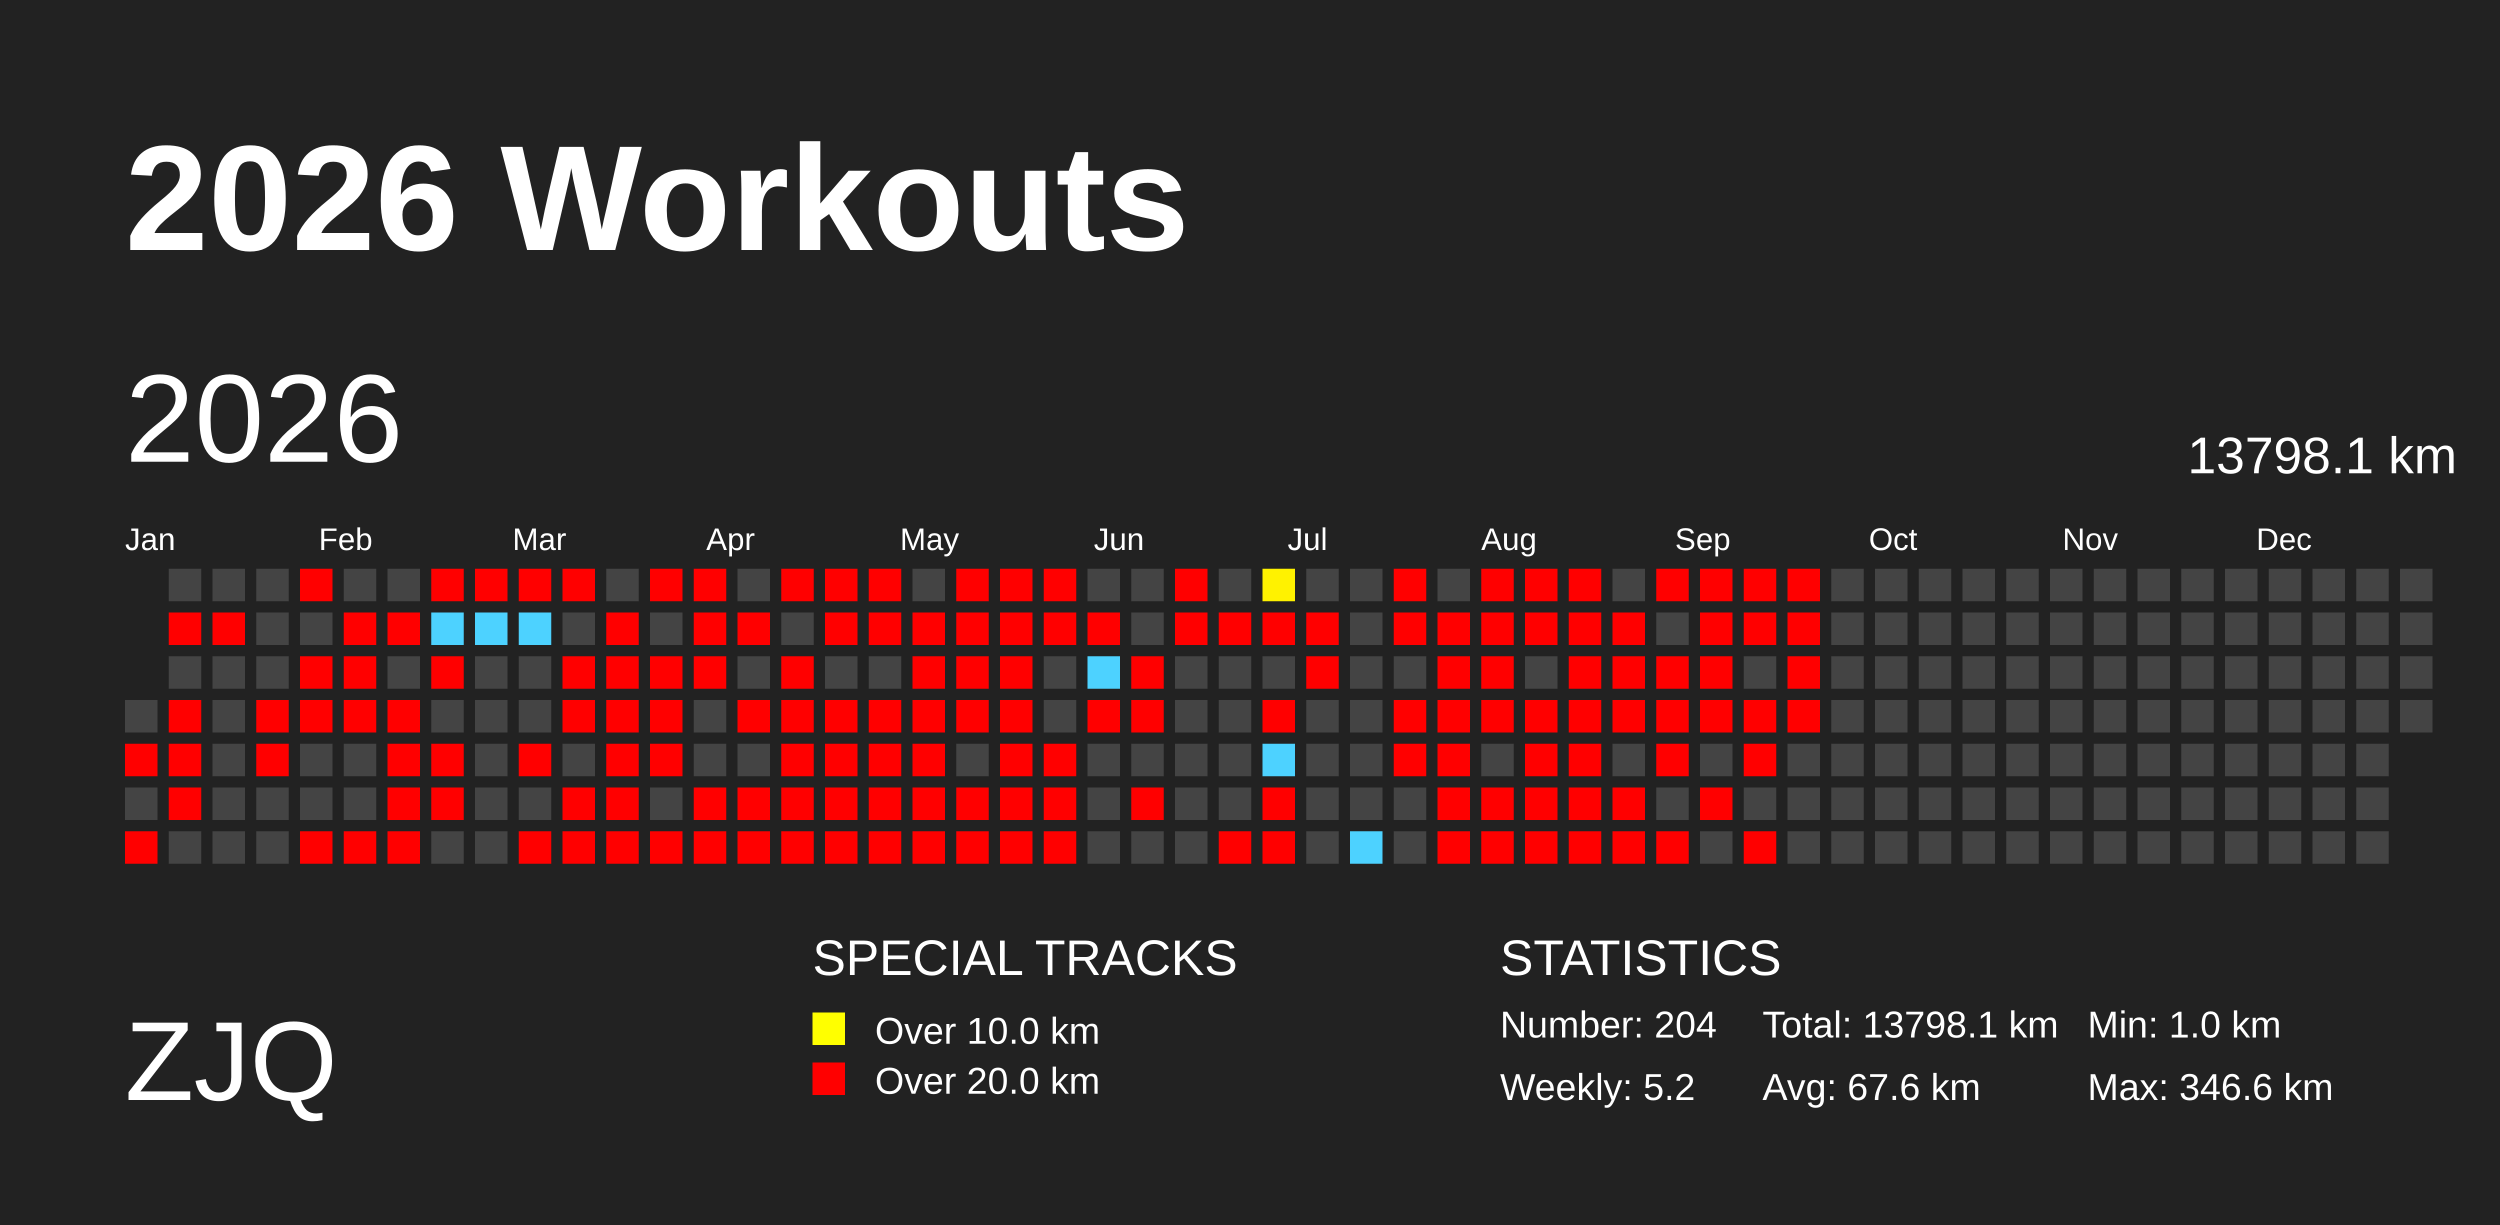
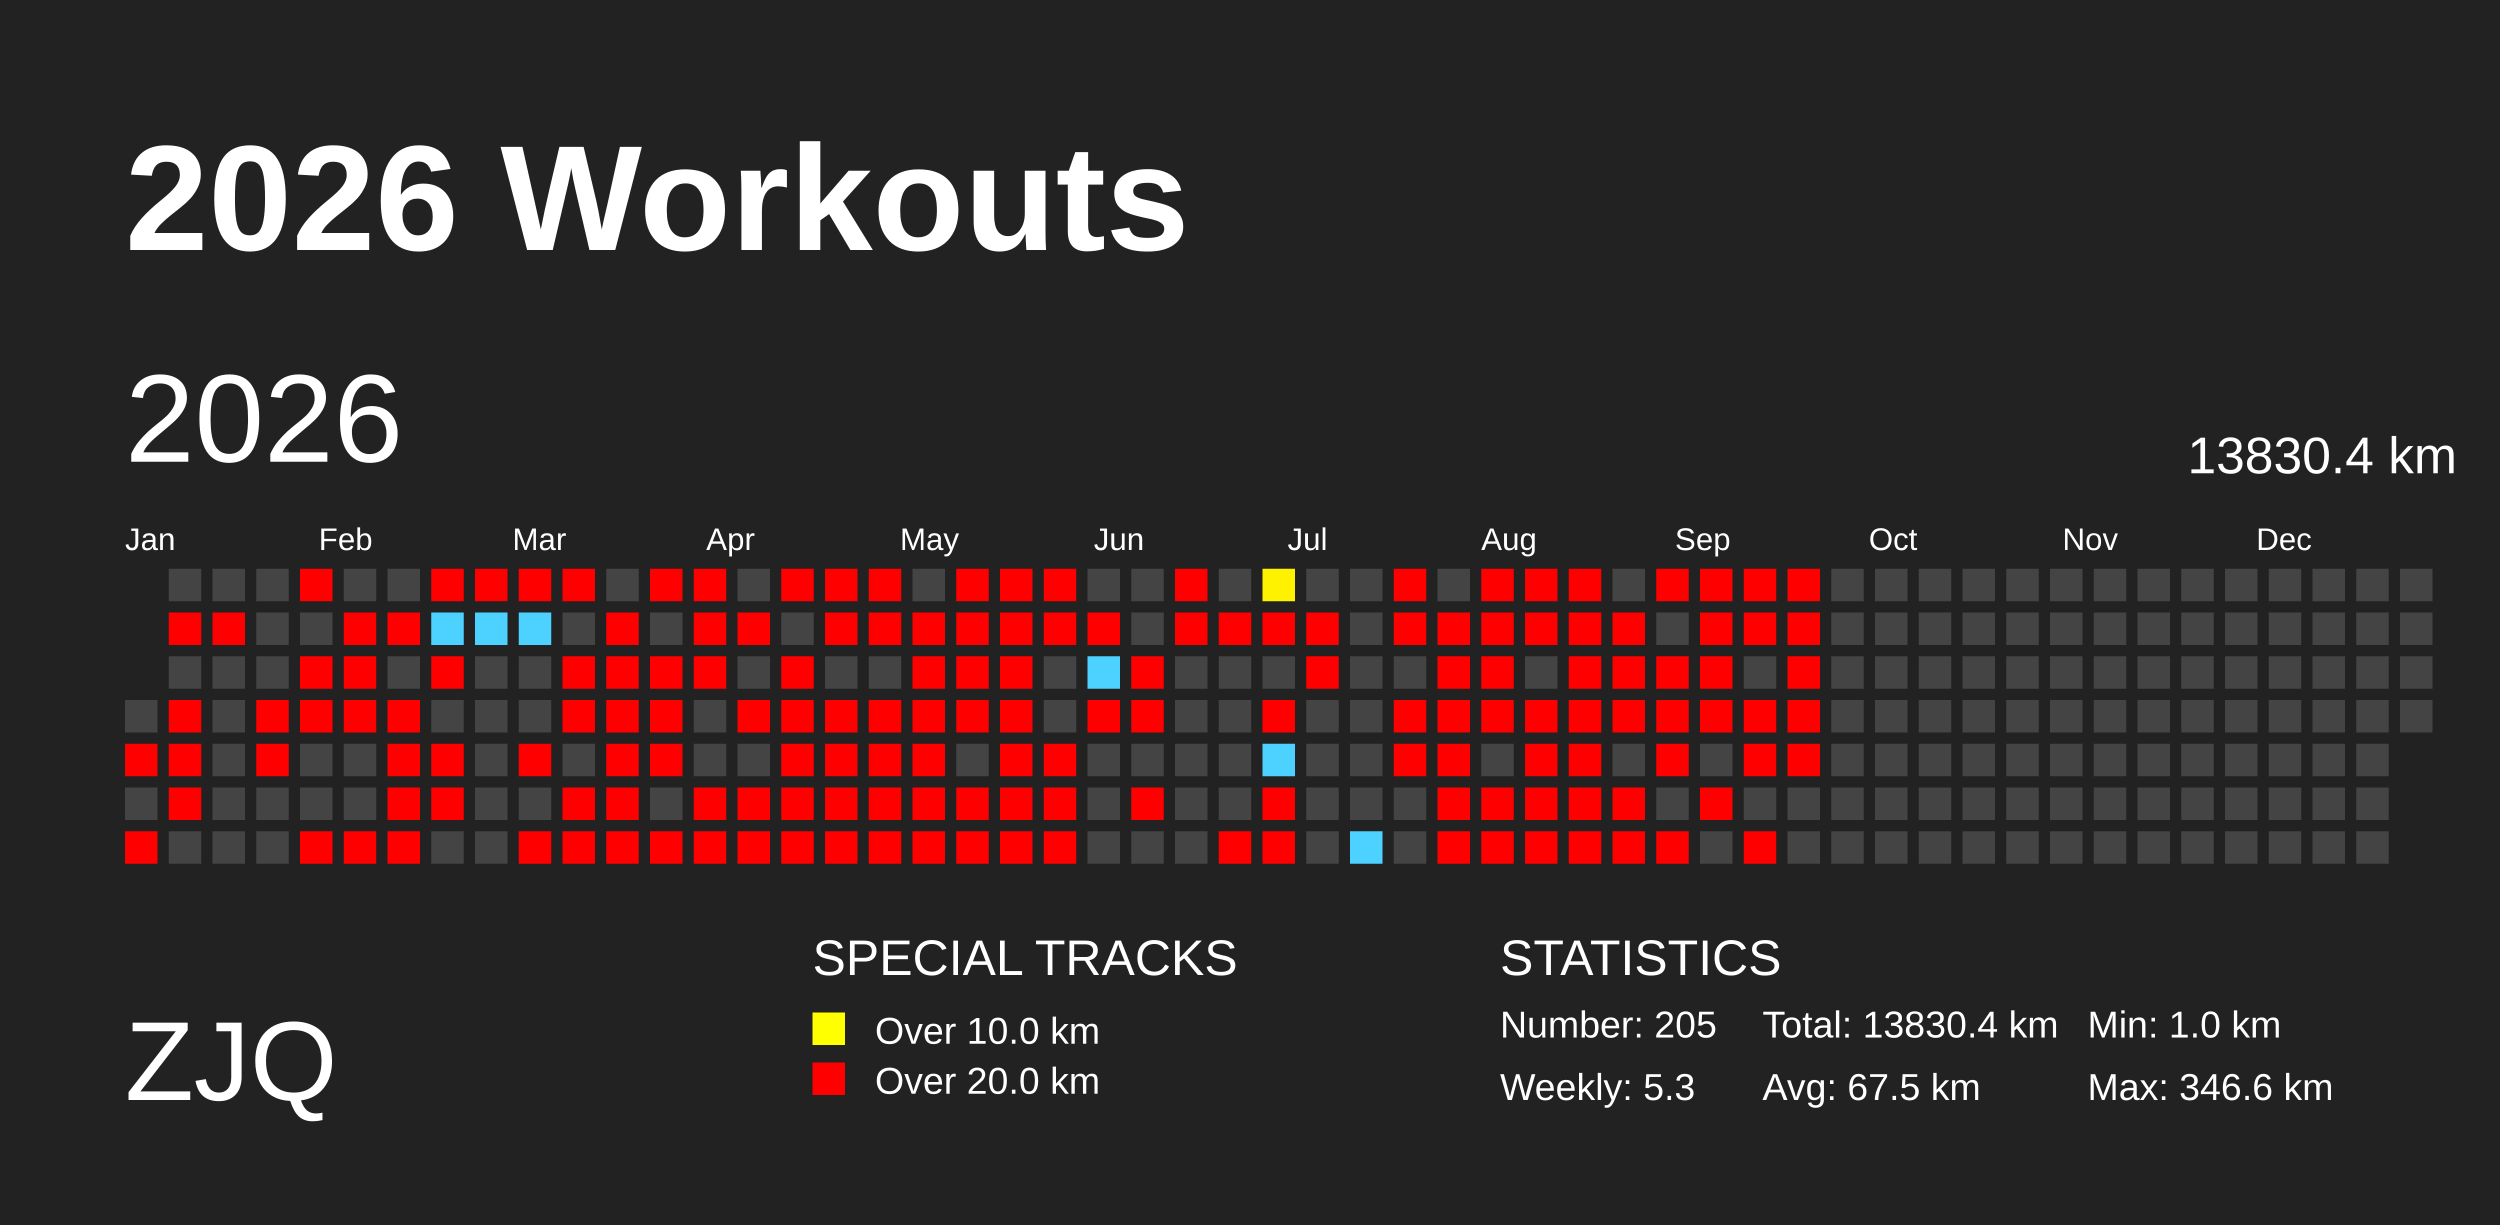
<svg xmlns="http://www.w3.org/2000/svg" baseProfile="full" height="98mm" version="1.1" viewBox="0,0,200,98" width="200mm">
  <defs>
    <pattern height="2" id="indoor-stripe" patternUnits="userSpaceOnUse" width="2">
      <line stroke="white" stroke-opacity="0.45" stroke-width="0.5" x1="0" x2="2" y1="2" y2="0" />
    </pattern>
  </defs>
  <rect fill="#222222" height="98" width="200" x="0" y="0" />
  <text fill="#FFFFFF" style="font-size:12px; font-family:Arial; font-weight:bold;" x="10" y="20">2026 Workouts</text>
  <text fill="#FFFFFF" style="font-size:9px; font-family:Arial" x="10" y="88">ZJQ</text>
  <text fill="#FFFFFF" style="font-size:4px; font-family:Arial" x="65" y="78">SPECIAL TRACKS</text>
  <rect fill="yellow" height="2.6" width="2.6" x="65" y="81" />
  <text fill="#FFFFFF" style="font-size:3px; font-family:Arial" x="70" y="83.5">Over 10.0 km</text>
  <rect fill="red" height="2.6" width="2.6" x="65" y="85" />
  <text fill="#FFFFFF" style="font-size:3px; font-family:Arial" x="70" y="87.5">Over 20.0 km</text>
  <text fill="#FFFFFF" style="font-size:4px; font-family:Arial" x="120" y="78">STATISTICS</text>
-   <text fill="#FFFFFF" style="font-size:3px; font-family:Arial" x="120" y="83">Number: 204</text>
-   <text fill="#FFFFFF" style="font-size:3px; font-family:Arial" x="120" y="88">Weekly: 5.2</text>
-   <text fill="#FFFFFF" style="font-size:3px; font-family:Arial" x="141" y="83">Total: 13798.1 km</text>
-   <text fill="#FFFFFF" style="font-size:3px; font-family:Arial" x="141" y="88">Avg: 67.6 km</text>
+   <text fill="#FFFFFF" style="font-size:3px; font-family:Arial" x="120" y="83">Number: 205</text>
+   <text fill="#FFFFFF" style="font-size:3px; font-family:Arial" x="120" y="88">Weekly: 5.3</text>
+   <text fill="#FFFFFF" style="font-size:3px; font-family:Arial" x="141" y="83">Total: 13830.4 km</text>
+   <text fill="#FFFFFF" style="font-size:3px; font-family:Arial" x="141" y="88">Avg: 67.5 km</text>
  <text fill="#FFFFFF" style="font-size:3px; font-family:Arial" x="167" y="83">Min: 1.0 km</text>
  <text fill="#FFFFFF" style="font-size:3px; font-family:Arial" x="167" y="88">Max: 346.6 km</text>
  <text dominant-baseline="hanging" fill="#FFFFFF" style="font-size:10.0px; font-family:Arial;" x="10" y="30">2026</text>
-   <text dominant-baseline="hanging" fill="#FFFFFF" style="font-size:4.125px; font-family:Arial;" x="175" y="35">13798.1 km</text>
+   <text dominant-baseline="hanging" fill="#FFFFFF" style="font-size:4.125px; font-family:Arial;" x="175" y="35">13830.4 km</text>
  <text fill="#FFFFFF" style="font-size:2.5px; font-family:Arial" x="10.0" y="44">Jan</text>
  <text fill="#FFFFFF" style="font-size:2.5px; font-family:Arial" x="25.5" y="44">Feb</text>
  <text fill="#FFFFFF" style="font-size:2.5px; font-family:Arial" x="41.0" y="44">Mar</text>
  <text fill="#FFFFFF" style="font-size:2.5px; font-family:Arial" x="56.5" y="44">Apr</text>
  <text fill="#FFFFFF" style="font-size:2.5px; font-family:Arial" x="72.0" y="44">May</text>
  <text fill="#FFFFFF" style="font-size:2.5px; font-family:Arial" x="87.5" y="44">Jun</text>
  <text fill="#FFFFFF" style="font-size:2.5px; font-family:Arial" x="103.0" y="44">Jul</text>
  <text fill="#FFFFFF" style="font-size:2.5px; font-family:Arial" x="118.5" y="44">Aug</text>
  <text fill="#FFFFFF" style="font-size:2.5px; font-family:Arial" x="134.0" y="44">Sep</text>
  <text fill="#FFFFFF" style="font-size:2.5px; font-family:Arial" x="149.5" y="44">Oct</text>
  <text fill="#FFFFFF" style="font-size:2.5px; font-family:Arial" x="165.0" y="44">Nov</text>
  <text fill="#FFFFFF" style="font-size:2.5px; font-family:Arial" x="180.5" y="44">Dec</text>
  <rect fill="#444444" height="2.6" width="2.6" x="10.0" y="56.0" />
  <rect fill="red" height="2.6" width="2.6" x="10.0" y="59.5" />
  <rect fill="#444444" height="2.6" width="2.6" x="10.0" y="63.0" />
  <rect fill="red" height="2.6" width="2.6" x="10.0" y="66.5" />
  <rect fill="#444444" height="2.6" width="2.6" x="13.5" y="45.5" />
  <rect fill="red" height="2.6" width="2.6" x="13.5" y="49.0" />
  <rect fill="#444444" height="2.6" width="2.6" x="13.5" y="52.5" />
  <rect fill="red" height="2.6" width="2.6" x="13.5" y="56.0" />
  <rect fill="red" height="2.6" width="2.6" x="13.5" y="59.5" />
  <rect fill="red" height="2.6" width="2.6" x="13.5" y="63.0" />
  <rect fill="#444444" height="2.6" width="2.6" x="13.5" y="66.5" />
  <rect fill="#444444" height="2.6" width="2.6" x="17.0" y="45.5" />
  <rect fill="red" height="2.6" width="2.6" x="17.0" y="49.0" />
  <rect fill="#444444" height="2.6" width="2.6" x="17.0" y="52.5" />
  <rect fill="#444444" height="2.6" width="2.6" x="17.0" y="56.0" />
  <rect fill="#444444" height="2.6" width="2.6" x="17.0" y="59.5" />
  <rect fill="#444444" height="2.6" width="2.6" x="17.0" y="63.0" />
  <rect fill="#444444" height="2.6" width="2.6" x="17.0" y="66.5" />
  <rect fill="#444444" height="2.6" width="2.6" x="20.5" y="45.5" />
  <rect fill="#444444" height="2.6" width="2.6" x="20.5" y="49.0" />
  <rect fill="#444444" height="2.6" width="2.6" x="20.5" y="52.5" />
  <rect fill="red" height="2.6" width="2.6" x="20.5" y="56.0" />
  <rect fill="red" height="2.6" width="2.6" x="20.5" y="59.5" />
  <rect fill="#444444" height="2.6" width="2.6" x="20.5" y="63.0" />
  <rect fill="#444444" height="2.6" width="2.6" x="20.5" y="66.5" />
  <rect fill="red" height="2.6" width="2.6" x="24.0" y="45.5" />
  <rect fill="#444444" height="2.6" width="2.6" x="24.0" y="49.0" />
  <rect fill="red" height="2.6" width="2.6" x="24.0" y="52.5" />
  <rect fill="red" height="2.6" width="2.6" x="24.0" y="56.0" />
  <rect fill="#444444" height="2.6" width="2.6" x="24.0" y="59.5" />
  <rect fill="#444444" height="2.6" width="2.6" x="24.0" y="63.0" />
  <rect fill="red" height="2.6" width="2.6" x="24.0" y="66.5" />
  <rect fill="#444444" height="2.6" width="2.6" x="27.5" y="45.5" />
  <rect fill="red" height="2.6" width="2.6" x="27.5" y="49.0" />
  <rect fill="red" height="2.6" width="2.6" x="27.5" y="52.5" />
  <rect fill="red" height="2.6" width="2.6" x="27.5" y="56.0" />
  <rect fill="#444444" height="2.6" width="2.6" x="27.5" y="59.5" />
  <rect fill="#444444" height="2.6" width="2.6" x="27.5" y="63.0" />
  <rect fill="red" height="2.6" width="2.6" x="27.5" y="66.5" />
  <rect fill="#444444" height="2.6" width="2.6" x="31.0" y="45.5" />
  <rect fill="red" height="2.6" width="2.6" x="31.0" y="49.0" />
  <rect fill="#444444" height="2.6" width="2.6" x="31.0" y="52.5" />
  <rect fill="red" height="2.6" width="2.6" x="31.0" y="56.0" />
  <rect fill="red" height="2.6" width="2.6" x="31.0" y="59.5" />
  <rect fill="red" height="2.6" width="2.6" x="31.0" y="63.0" />
  <rect fill="red" height="2.6" width="2.6" x="31.0" y="66.5" />
  <rect fill="red" height="2.6" width="2.6" x="34.5" y="45.5" />
  <rect fill="#4dd2ff" height="2.6" width="2.6" x="34.5" y="49.0" />
  <rect fill="red" height="2.6" width="2.6" x="34.5" y="52.5" />
  <rect fill="#444444" height="2.6" width="2.6" x="34.5" y="56.0" />
  <rect fill="red" height="2.6" width="2.6" x="34.5" y="59.5" />
  <rect fill="red" height="2.6" width="2.6" x="34.5" y="63.0" />
  <rect fill="#444444" height="2.6" width="2.6" x="34.5" y="66.5" />
  <rect fill="red" height="2.6" width="2.6" x="38.0" y="45.5" />
  <rect fill="#4dd2ff" height="2.6" width="2.6" x="38.0" y="49.0" />
  <rect fill="#444444" height="2.6" width="2.6" x="38.0" y="52.5" />
  <rect fill="#444444" height="2.6" width="2.6" x="38.0" y="56.0" />
  <rect fill="#444444" height="2.6" width="2.6" x="38.0" y="59.5" />
  <rect fill="#444444" height="2.6" width="2.6" x="38.0" y="63.0" />
  <rect fill="#444444" height="2.6" width="2.6" x="38.0" y="66.5" />
  <rect fill="red" height="2.6" width="2.6" x="41.5" y="45.5" />
  <rect fill="#4dd2ff" height="2.6" width="2.6" x="41.5" y="49.0" />
  <rect fill="#444444" height="2.6" width="2.6" x="41.5" y="52.5" />
  <rect fill="#444444" height="2.6" width="2.6" x="41.5" y="56.0" />
  <rect fill="red" height="2.6" width="2.6" x="41.5" y="59.5" />
  <rect fill="#444444" height="2.6" width="2.6" x="41.5" y="63.0" />
  <rect fill="red" height="2.6" width="2.6" x="41.5" y="66.5" />
  <rect fill="red" height="2.6" width="2.6" x="45.0" y="45.5" />
  <rect fill="#444444" height="2.6" width="2.6" x="45.0" y="49.0" />
  <rect fill="red" height="2.6" width="2.6" x="45.0" y="52.5" />
  <rect fill="red" height="2.6" width="2.6" x="45.0" y="56.0" />
  <rect fill="#444444" height="2.6" width="2.6" x="45.0" y="59.5" />
  <rect fill="red" height="2.6" width="2.6" x="45.0" y="63.0" />
  <rect fill="red" height="2.6" width="2.6" x="45.0" y="66.5" />
  <rect fill="#444444" height="2.6" width="2.6" x="48.5" y="45.5" />
  <rect fill="red" height="2.6" width="2.6" x="48.5" y="49.0" />
  <rect fill="red" height="2.6" width="2.6" x="48.5" y="52.5" />
  <rect fill="red" height="2.6" width="2.6" x="48.5" y="56.0" />
  <rect fill="red" height="2.6" width="2.6" x="48.5" y="59.5" />
  <rect fill="red" height="2.6" width="2.6" x="48.5" y="63.0" />
  <rect fill="red" height="2.6" width="2.6" x="48.5" y="66.5" />
  <rect fill="red" height="2.6" width="2.6" x="52.0" y="45.5" />
  <rect fill="#444444" height="2.6" width="2.6" x="52.0" y="49.0" />
  <rect fill="red" height="2.6" width="2.6" x="52.0" y="52.5" />
  <rect fill="red" height="2.6" width="2.6" x="52.0" y="56.0" />
  <rect fill="red" height="2.6" width="2.6" x="52.0" y="59.5" />
  <rect fill="#444444" height="2.6" width="2.6" x="52.0" y="63.0" />
  <rect fill="red" height="2.6" width="2.6" x="52.0" y="66.5" />
  <rect fill="red" height="2.6" width="2.6" x="55.5" y="45.5" />
  <rect fill="red" height="2.6" width="2.6" x="55.5" y="49.0" />
  <rect fill="red" height="2.6" width="2.6" x="55.5" y="52.5" />
  <rect fill="#444444" height="2.6" width="2.6" x="55.5" y="56.0" />
  <rect fill="#444444" height="2.6" width="2.6" x="55.5" y="59.5" />
  <rect fill="red" height="2.6" width="2.6" x="55.5" y="63.0" />
  <rect fill="red" height="2.6" width="2.6" x="55.5" y="66.5" />
  <rect fill="#444444" height="2.6" width="2.6" x="59.0" y="45.5" />
  <rect fill="red" height="2.6" width="2.6" x="59.0" y="49.0" />
  <rect fill="#444444" height="2.6" width="2.6" x="59.0" y="52.5" />
  <rect fill="red" height="2.6" width="2.6" x="59.0" y="56.0" />
  <rect fill="#444444" height="2.6" width="2.6" x="59.0" y="59.5" />
  <rect fill="red" height="2.6" width="2.6" x="59.0" y="63.0" />
  <rect fill="red" height="2.6" width="2.6" x="59.0" y="66.5" />
  <rect fill="red" height="2.6" width="2.6" x="62.5" y="45.5" />
  <rect fill="#444444" height="2.6" width="2.6" x="62.5" y="49.0" />
  <rect fill="red" height="2.6" width="2.6" x="62.5" y="52.5" />
  <rect fill="red" height="2.6" width="2.6" x="62.5" y="56.0" />
  <rect fill="red" height="2.6" width="2.6" x="62.5" y="59.5" />
  <rect fill="red" height="2.6" width="2.6" x="62.5" y="63.0" />
  <rect fill="red" height="2.6" width="2.6" x="62.5" y="66.5" />
  <rect fill="red" height="2.6" width="2.6" x="66.0" y="45.5" />
  <rect fill="red" height="2.6" width="2.6" x="66.0" y="49.0" />
  <rect fill="#444444" height="2.6" width="2.6" x="66.0" y="52.5" />
  <rect fill="red" height="2.6" width="2.6" x="66.0" y="56.0" />
  <rect fill="red" height="2.6" width="2.6" x="66.0" y="59.5" />
  <rect fill="red" height="2.6" width="2.6" x="66.0" y="63.0" />
  <rect fill="red" height="2.6" width="2.6" x="66.0" y="66.5" />
  <rect fill="red" height="2.6" width="2.6" x="69.5" y="45.5" />
  <rect fill="red" height="2.6" width="2.6" x="69.5" y="49.0" />
  <rect fill="#444444" height="2.6" width="2.6" x="69.5" y="52.5" />
  <rect fill="red" height="2.6" width="2.6" x="69.5" y="56.0" />
  <rect fill="red" height="2.6" width="2.6" x="69.5" y="59.5" />
  <rect fill="red" height="2.6" width="2.6" x="69.5" y="63.0" />
  <rect fill="red" height="2.6" width="2.6" x="69.5" y="66.5" />
  <rect fill="#444444" height="2.6" width="2.6" x="73.0" y="45.5" />
  <rect fill="red" height="2.6" width="2.6" x="73.0" y="49.0" />
  <rect fill="red" height="2.6" width="2.6" x="73.0" y="52.5" />
  <rect fill="red" height="2.6" width="2.6" x="73.0" y="56.0" />
  <rect fill="red" height="2.6" width="2.6" x="73.0" y="59.5" />
  <rect fill="red" height="2.6" width="2.6" x="73.0" y="63.0" />
  <rect fill="red" height="2.6" width="2.6" x="73.0" y="66.5" />
  <rect fill="red" height="2.6" width="2.6" x="76.5" y="45.5" />
  <rect fill="red" height="2.6" width="2.6" x="76.5" y="49.0" />
  <rect fill="red" height="2.6" width="2.6" x="76.5" y="52.5" />
  <rect fill="red" height="2.6" width="2.6" x="76.5" y="56.0" />
  <rect fill="#444444" height="2.6" width="2.6" x="76.5" y="59.5" />
  <rect fill="red" height="2.6" width="2.6" x="76.5" y="63.0" />
  <rect fill="red" height="2.6" width="2.6" x="76.5" y="66.5" />
  <rect fill="red" height="2.6" width="2.6" x="80.0" y="45.5" />
  <rect fill="red" height="2.6" width="2.6" x="80.0" y="49.0" />
  <rect fill="red" height="2.6" width="2.6" x="80.0" y="52.5" />
  <rect fill="red" height="2.6" width="2.6" x="80.0" y="56.0" />
  <rect fill="red" height="2.6" width="2.6" x="80.0" y="59.5" />
  <rect fill="red" height="2.6" width="2.6" x="80.0" y="63.0" />
  <rect fill="red" height="2.6" width="2.6" x="80.0" y="66.5" />
  <rect fill="red" height="2.6" width="2.6" x="83.5" y="45.5" />
  <rect fill="red" height="2.6" width="2.6" x="83.5" y="49.0" />
  <rect fill="#444444" height="2.6" width="2.6" x="83.5" y="52.5" />
  <rect fill="#444444" height="2.6" width="2.6" x="83.5" y="56.0" />
  <rect fill="red" height="2.6" width="2.6" x="83.5" y="59.5" />
  <rect fill="red" height="2.6" width="2.6" x="83.5" y="63.0" />
  <rect fill="red" height="2.6" width="2.6" x="83.5" y="66.5" />
  <rect fill="#444444" height="2.6" width="2.6" x="87.0" y="45.5" />
  <rect fill="red" height="2.6" width="2.6" x="87.0" y="49.0" />
  <rect fill="#4dd2ff" height="2.6" width="2.6" x="87.0" y="52.5" />
  <rect fill="red" height="2.6" width="2.6" x="87.0" y="56.0" />
  <rect fill="#444444" height="2.6" width="2.6" x="87.0" y="59.5" />
  <rect fill="#444444" height="2.6" width="2.6" x="87.0" y="63.0" />
  <rect fill="#444444" height="2.6" width="2.6" x="87.0" y="66.5" />
  <rect fill="#444444" height="2.6" width="2.6" x="90.5" y="45.5" />
  <rect fill="#444444" height="2.6" width="2.6" x="90.5" y="49.0" />
  <rect fill="red" height="2.6" width="2.6" x="90.5" y="52.5" />
  <rect fill="red" height="2.6" width="2.6" x="90.5" y="56.0" />
  <rect fill="#444444" height="2.6" width="2.6" x="90.5" y="59.5" />
  <rect fill="red" height="2.6" width="2.6" x="90.5" y="63.0" />
  <rect fill="#444444" height="2.6" width="2.6" x="90.5" y="66.5" />
  <rect fill="red" height="2.6" width="2.6" x="94.0" y="45.5" />
  <rect fill="red" height="2.6" width="2.6" x="94.0" y="49.0" />
  <rect fill="#444444" height="2.6" width="2.6" x="94.0" y="52.5" />
  <rect fill="#444444" height="2.6" width="2.6" x="94.0" y="56.0" />
  <rect fill="#444444" height="2.6" width="2.6" x="94.0" y="59.5" />
  <rect fill="#444444" height="2.6" width="2.6" x="94.0" y="63.0" />
  <rect fill="#444444" height="2.6" width="2.6" x="94.0" y="66.5" />
  <rect fill="#444444" height="2.6" width="2.6" x="97.5" y="45.5" />
  <rect fill="red" height="2.6" width="2.6" x="97.5" y="49.0" />
  <rect fill="#444444" height="2.6" width="2.6" x="97.5" y="52.5" />
  <rect fill="#444444" height="2.6" width="2.6" x="97.5" y="56.0" />
  <rect fill="#444444" height="2.6" width="2.6" x="97.5" y="59.5" />
  <rect fill="#444444" height="2.6" width="2.6" x="97.5" y="63.0" />
  <rect fill="red" height="2.6" width="2.6" x="97.5" y="66.5" />
  <rect fill="#fff200" height="2.6" width="2.6" x="101.0" y="45.5" />
  <rect fill="red" height="2.6" width="2.6" x="101.0" y="49.0" />
  <rect fill="#444444" height="2.6" width="2.6" x="101.0" y="52.5" />
  <rect fill="red" height="2.6" width="2.6" x="101.0" y="56.0" />
  <rect fill="#4dd2ff" height="2.6" width="2.6" x="101.0" y="59.5" />
  <rect fill="red" height="2.6" width="2.6" x="101.0" y="63.0" />
  <rect fill="red" height="2.6" width="2.6" x="101.0" y="66.5" />
  <rect fill="#444444" height="2.6" width="2.6" x="104.5" y="45.5" />
  <rect fill="red" height="2.6" width="2.6" x="104.5" y="49.0" />
  <rect fill="red" height="2.6" width="2.6" x="104.5" y="52.5" />
  <rect fill="#444444" height="2.6" width="2.6" x="104.5" y="56.0" />
  <rect fill="#444444" height="2.6" width="2.6" x="104.5" y="59.5" />
  <rect fill="#444444" height="2.6" width="2.6" x="104.5" y="63.0" />
  <rect fill="#444444" height="2.6" width="2.6" x="104.5" y="66.5" />
  <rect fill="#444444" height="2.6" width="2.6" x="108.0" y="45.5" />
  <rect fill="#444444" height="2.6" width="2.6" x="108.0" y="49.0" />
  <rect fill="#444444" height="2.6" width="2.6" x="108.0" y="52.5" />
  <rect fill="#444444" height="2.6" width="2.6" x="108.0" y="56.0" />
  <rect fill="#444444" height="2.6" width="2.6" x="108.0" y="59.5" />
  <rect fill="#444444" height="2.6" width="2.6" x="108.0" y="63.0" />
  <rect fill="#4dd2ff" height="2.6" width="2.6" x="108.0" y="66.5" />
  <rect fill="red" height="2.6" width="2.6" x="111.5" y="45.5" />
  <rect fill="red" height="2.6" width="2.6" x="111.5" y="49.0" />
  <rect fill="#444444" height="2.6" width="2.6" x="111.5" y="52.5" />
  <rect fill="red" height="2.6" width="2.6" x="111.5" y="56.0" />
  <rect fill="red" height="2.6" width="2.6" x="111.5" y="59.5" />
  <rect fill="#444444" height="2.6" width="2.6" x="111.5" y="63.0" />
  <rect fill="#444444" height="2.6" width="2.6" x="111.5" y="66.5" />
  <rect fill="#444444" height="2.6" width="2.6" x="115.0" y="45.5" />
  <rect fill="red" height="2.6" width="2.6" x="115.0" y="49.0" />
  <rect fill="red" height="2.6" width="2.6" x="115.0" y="52.5" />
  <rect fill="red" height="2.6" width="2.6" x="115.0" y="56.0" />
  <rect fill="red" height="2.6" width="2.6" x="115.0" y="59.5" />
  <rect fill="red" height="2.6" width="2.6" x="115.0" y="63.0" />
  <rect fill="red" height="2.6" width="2.6" x="115.0" y="66.5" />
  <rect fill="red" height="2.6" width="2.6" x="118.5" y="45.5" />
  <rect fill="red" height="2.6" width="2.6" x="118.5" y="49.0" />
  <rect fill="red" height="2.6" width="2.6" x="118.5" y="52.5" />
  <rect fill="red" height="2.6" width="2.6" x="118.5" y="56.0" />
  <rect fill="#444444" height="2.6" width="2.6" x="118.5" y="59.5" />
  <rect fill="red" height="2.6" width="2.6" x="118.5" y="63.0" />
  <rect fill="red" height="2.6" width="2.6" x="118.5" y="66.5" />
  <rect fill="red" height="2.6" width="2.6" x="122.0" y="45.5" />
  <rect fill="red" height="2.6" width="2.6" x="122.0" y="49.0" />
  <rect fill="#444444" height="2.6" width="2.6" x="122.0" y="52.5" />
  <rect fill="red" height="2.6" width="2.6" x="122.0" y="56.0" />
  <rect fill="red" height="2.6" width="2.6" x="122.0" y="59.5" />
  <rect fill="red" height="2.6" width="2.6" x="122.0" y="63.0" />
  <rect fill="red" height="2.6" width="2.6" x="122.0" y="66.5" />
  <rect fill="red" height="2.6" width="2.6" x="125.5" y="45.5" />
  <rect fill="red" height="2.6" width="2.6" x="125.5" y="49.0" />
  <rect fill="red" height="2.6" width="2.6" x="125.5" y="52.5" />
  <rect fill="red" height="2.6" width="2.6" x="125.5" y="56.0" />
  <rect fill="red" height="2.6" width="2.6" x="125.5" y="59.5" />
  <rect fill="red" height="2.6" width="2.6" x="125.5" y="63.0" />
  <rect fill="red" height="2.6" width="2.6" x="125.5" y="66.5" />
  <rect fill="#444444" height="2.6" width="2.6" x="129.0" y="45.5" />
  <rect fill="red" height="2.6" width="2.6" x="129.0" y="49.0" />
  <rect fill="red" height="2.6" width="2.6" x="129.0" y="52.5" />
  <rect fill="red" height="2.6" width="2.6" x="129.0" y="56.0" />
  <rect fill="#444444" height="2.6" width="2.6" x="129.0" y="59.5" />
  <rect fill="red" height="2.6" width="2.6" x="129.0" y="63.0" />
  <rect fill="red" height="2.6" width="2.6" x="129.0" y="66.5" />
  <rect fill="red" height="2.6" width="2.6" x="132.5" y="45.5" />
  <rect fill="#444444" height="2.6" width="2.6" x="132.5" y="49.0" />
  <rect fill="red" height="2.6" width="2.6" x="132.5" y="52.5" />
  <rect fill="red" height="2.6" width="2.6" x="132.5" y="56.0" />
  <rect fill="red" height="2.6" width="2.6" x="132.5" y="59.5" />
  <rect fill="#444444" height="2.6" width="2.6" x="132.5" y="63.0" />
  <rect fill="red" height="2.6" width="2.6" x="132.5" y="66.5" />
  <rect fill="red" height="2.6" width="2.6" x="136.0" y="45.5" />
  <rect fill="red" height="2.6" width="2.6" x="136.0" y="49.0" />
  <rect fill="red" height="2.6" width="2.6" x="136.0" y="52.5" />
  <rect fill="red" height="2.6" width="2.6" x="136.0" y="56.0" />
  <rect fill="#444444" height="2.6" width="2.6" x="136.0" y="59.5" />
  <rect fill="red" height="2.6" width="2.6" x="136.0" y="63.0" />
  <rect fill="#444444" height="2.6" width="2.6" x="136.0" y="66.5" />
  <rect fill="red" height="2.6" width="2.6" x="139.5" y="45.5" />
  <rect fill="red" height="2.6" width="2.6" x="139.5" y="49.0" />
  <rect fill="#444444" height="2.6" width="2.6" x="139.5" y="52.5" />
  <rect fill="red" height="2.6" width="2.6" x="139.5" y="56.0" />
  <rect fill="red" height="2.6" width="2.6" x="139.5" y="59.5" />
  <rect fill="#444444" height="2.6" width="2.6" x="139.5" y="63.0" />
  <rect fill="red" height="2.6" width="2.6" x="139.5" y="66.5" />
  <rect fill="red" height="2.6" width="2.6" x="143.0" y="45.5" />
  <rect fill="red" height="2.6" width="2.6" x="143.0" y="49.0" />
  <rect fill="red" height="2.6" width="2.6" x="143.0" y="52.5" />
  <rect fill="red" height="2.6" width="2.6" x="143.0" y="56.0" />
-   <rect fill="#444444" height="2.6" width="2.6" x="143.0" y="59.5" />
+   <rect fill="red" height="2.6" width="2.6" x="143.0" y="59.5" />
  <rect fill="#444444" height="2.6" width="2.6" x="143.0" y="63.0" />
  <rect fill="#444444" height="2.6" width="2.6" x="143.0" y="66.5" />
  <rect fill="#444444" height="2.6" width="2.6" x="146.5" y="45.5" />
  <rect fill="#444444" height="2.6" width="2.6" x="146.5" y="49.0" />
  <rect fill="#444444" height="2.6" width="2.6" x="146.5" y="52.5" />
  <rect fill="#444444" height="2.6" width="2.6" x="146.5" y="56.0" />
  <rect fill="#444444" height="2.6" width="2.6" x="146.5" y="59.5" />
  <rect fill="#444444" height="2.6" width="2.6" x="146.5" y="63.0" />
  <rect fill="#444444" height="2.6" width="2.6" x="146.5" y="66.5" />
  <rect fill="#444444" height="2.6" width="2.6" x="150.0" y="45.5" />
  <rect fill="#444444" height="2.6" width="2.6" x="150.0" y="49.0" />
  <rect fill="#444444" height="2.6" width="2.6" x="150.0" y="52.5" />
  <rect fill="#444444" height="2.6" width="2.6" x="150.0" y="56.0" />
  <rect fill="#444444" height="2.6" width="2.6" x="150.0" y="59.5" />
  <rect fill="#444444" height="2.6" width="2.6" x="150.0" y="63.0" />
  <rect fill="#444444" height="2.6" width="2.6" x="150.0" y="66.5" />
  <rect fill="#444444" height="2.6" width="2.6" x="153.5" y="45.5" />
  <rect fill="#444444" height="2.6" width="2.6" x="153.5" y="49.0" />
  <rect fill="#444444" height="2.6" width="2.6" x="153.5" y="52.5" />
  <rect fill="#444444" height="2.6" width="2.6" x="153.5" y="56.0" />
  <rect fill="#444444" height="2.6" width="2.6" x="153.5" y="59.5" />
  <rect fill="#444444" height="2.6" width="2.6" x="153.5" y="63.0" />
  <rect fill="#444444" height="2.6" width="2.6" x="153.5" y="66.5" />
  <rect fill="#444444" height="2.6" width="2.6" x="157.0" y="45.5" />
  <rect fill="#444444" height="2.6" width="2.6" x="157.0" y="49.0" />
  <rect fill="#444444" height="2.6" width="2.6" x="157.0" y="52.5" />
  <rect fill="#444444" height="2.6" width="2.6" x="157.0" y="56.0" />
  <rect fill="#444444" height="2.6" width="2.6" x="157.0" y="59.5" />
  <rect fill="#444444" height="2.6" width="2.6" x="157.0" y="63.0" />
  <rect fill="#444444" height="2.6" width="2.6" x="157.0" y="66.5" />
  <rect fill="#444444" height="2.6" width="2.6" x="160.5" y="45.5" />
  <rect fill="#444444" height="2.6" width="2.6" x="160.5" y="49.0" />
  <rect fill="#444444" height="2.6" width="2.6" x="160.5" y="52.5" />
  <rect fill="#444444" height="2.6" width="2.6" x="160.5" y="56.0" />
  <rect fill="#444444" height="2.6" width="2.6" x="160.5" y="59.5" />
  <rect fill="#444444" height="2.6" width="2.6" x="160.5" y="63.0" />
  <rect fill="#444444" height="2.6" width="2.6" x="160.5" y="66.5" />
  <rect fill="#444444" height="2.6" width="2.6" x="164.0" y="45.5" />
  <rect fill="#444444" height="2.6" width="2.6" x="164.0" y="49.0" />
  <rect fill="#444444" height="2.6" width="2.6" x="164.0" y="52.5" />
  <rect fill="#444444" height="2.6" width="2.6" x="164.0" y="56.0" />
  <rect fill="#444444" height="2.6" width="2.6" x="164.0" y="59.5" />
  <rect fill="#444444" height="2.6" width="2.6" x="164.0" y="63.0" />
  <rect fill="#444444" height="2.6" width="2.6" x="164.0" y="66.5" />
  <rect fill="#444444" height="2.6" width="2.6" x="167.5" y="45.5" />
  <rect fill="#444444" height="2.6" width="2.6" x="167.5" y="49.0" />
  <rect fill="#444444" height="2.6" width="2.6" x="167.5" y="52.5" />
  <rect fill="#444444" height="2.6" width="2.6" x="167.5" y="56.0" />
  <rect fill="#444444" height="2.6" width="2.6" x="167.5" y="59.5" />
  <rect fill="#444444" height="2.6" width="2.6" x="167.5" y="63.0" />
  <rect fill="#444444" height="2.6" width="2.6" x="167.5" y="66.5" />
  <rect fill="#444444" height="2.6" width="2.6" x="171.0" y="45.5" />
  <rect fill="#444444" height="2.6" width="2.6" x="171.0" y="49.0" />
  <rect fill="#444444" height="2.6" width="2.6" x="171.0" y="52.5" />
  <rect fill="#444444" height="2.6" width="2.6" x="171.0" y="56.0" />
  <rect fill="#444444" height="2.6" width="2.6" x="171.0" y="59.5" />
  <rect fill="#444444" height="2.6" width="2.6" x="171.0" y="63.0" />
  <rect fill="#444444" height="2.6" width="2.6" x="171.0" y="66.5" />
  <rect fill="#444444" height="2.6" width="2.6" x="174.5" y="45.5" />
  <rect fill="#444444" height="2.6" width="2.6" x="174.5" y="49.0" />
  <rect fill="#444444" height="2.6" width="2.6" x="174.5" y="52.5" />
  <rect fill="#444444" height="2.6" width="2.6" x="174.5" y="56.0" />
  <rect fill="#444444" height="2.6" width="2.6" x="174.5" y="59.5" />
  <rect fill="#444444" height="2.6" width="2.6" x="174.5" y="63.0" />
  <rect fill="#444444" height="2.6" width="2.6" x="174.5" y="66.5" />
  <rect fill="#444444" height="2.6" width="2.6" x="178.0" y="45.5" />
  <rect fill="#444444" height="2.6" width="2.6" x="178.0" y="49.0" />
  <rect fill="#444444" height="2.6" width="2.6" x="178.0" y="52.5" />
  <rect fill="#444444" height="2.6" width="2.6" x="178.0" y="56.0" />
  <rect fill="#444444" height="2.6" width="2.6" x="178.0" y="59.5" />
  <rect fill="#444444" height="2.6" width="2.6" x="178.0" y="63.0" />
  <rect fill="#444444" height="2.6" width="2.6" x="178.0" y="66.5" />
  <rect fill="#444444" height="2.6" width="2.6" x="181.5" y="45.5" />
  <rect fill="#444444" height="2.6" width="2.6" x="181.5" y="49.0" />
  <rect fill="#444444" height="2.6" width="2.6" x="181.5" y="52.5" />
  <rect fill="#444444" height="2.6" width="2.6" x="181.5" y="56.0" />
  <rect fill="#444444" height="2.6" width="2.6" x="181.5" y="59.5" />
  <rect fill="#444444" height="2.6" width="2.6" x="181.5" y="63.0" />
  <rect fill="#444444" height="2.6" width="2.6" x="181.5" y="66.5" />
  <rect fill="#444444" height="2.6" width="2.6" x="185.0" y="45.5" />
  <rect fill="#444444" height="2.6" width="2.6" x="185.0" y="49.0" />
  <rect fill="#444444" height="2.6" width="2.6" x="185.0" y="52.5" />
  <rect fill="#444444" height="2.6" width="2.6" x="185.0" y="56.0" />
  <rect fill="#444444" height="2.6" width="2.6" x="185.0" y="59.5" />
  <rect fill="#444444" height="2.6" width="2.6" x="185.0" y="63.0" />
  <rect fill="#444444" height="2.6" width="2.6" x="185.0" y="66.5" />
  <rect fill="#444444" height="2.6" width="2.6" x="188.5" y="45.5" />
  <rect fill="#444444" height="2.6" width="2.6" x="188.5" y="49.0" />
  <rect fill="#444444" height="2.6" width="2.6" x="188.5" y="52.5" />
  <rect fill="#444444" height="2.6" width="2.6" x="188.5" y="56.0" />
  <rect fill="#444444" height="2.6" width="2.6" x="188.5" y="59.5" />
  <rect fill="#444444" height="2.6" width="2.6" x="188.5" y="63.0" />
  <rect fill="#444444" height="2.6" width="2.6" x="188.5" y="66.5" />
  <rect fill="#444444" height="2.6" width="2.6" x="192.0" y="45.5" />
  <rect fill="#444444" height="2.6" width="2.6" x="192.0" y="49.0" />
  <rect fill="#444444" height="2.6" width="2.6" x="192.0" y="52.5" />
  <rect fill="#444444" height="2.6" width="2.6" x="192.0" y="56.0" />
</svg>
